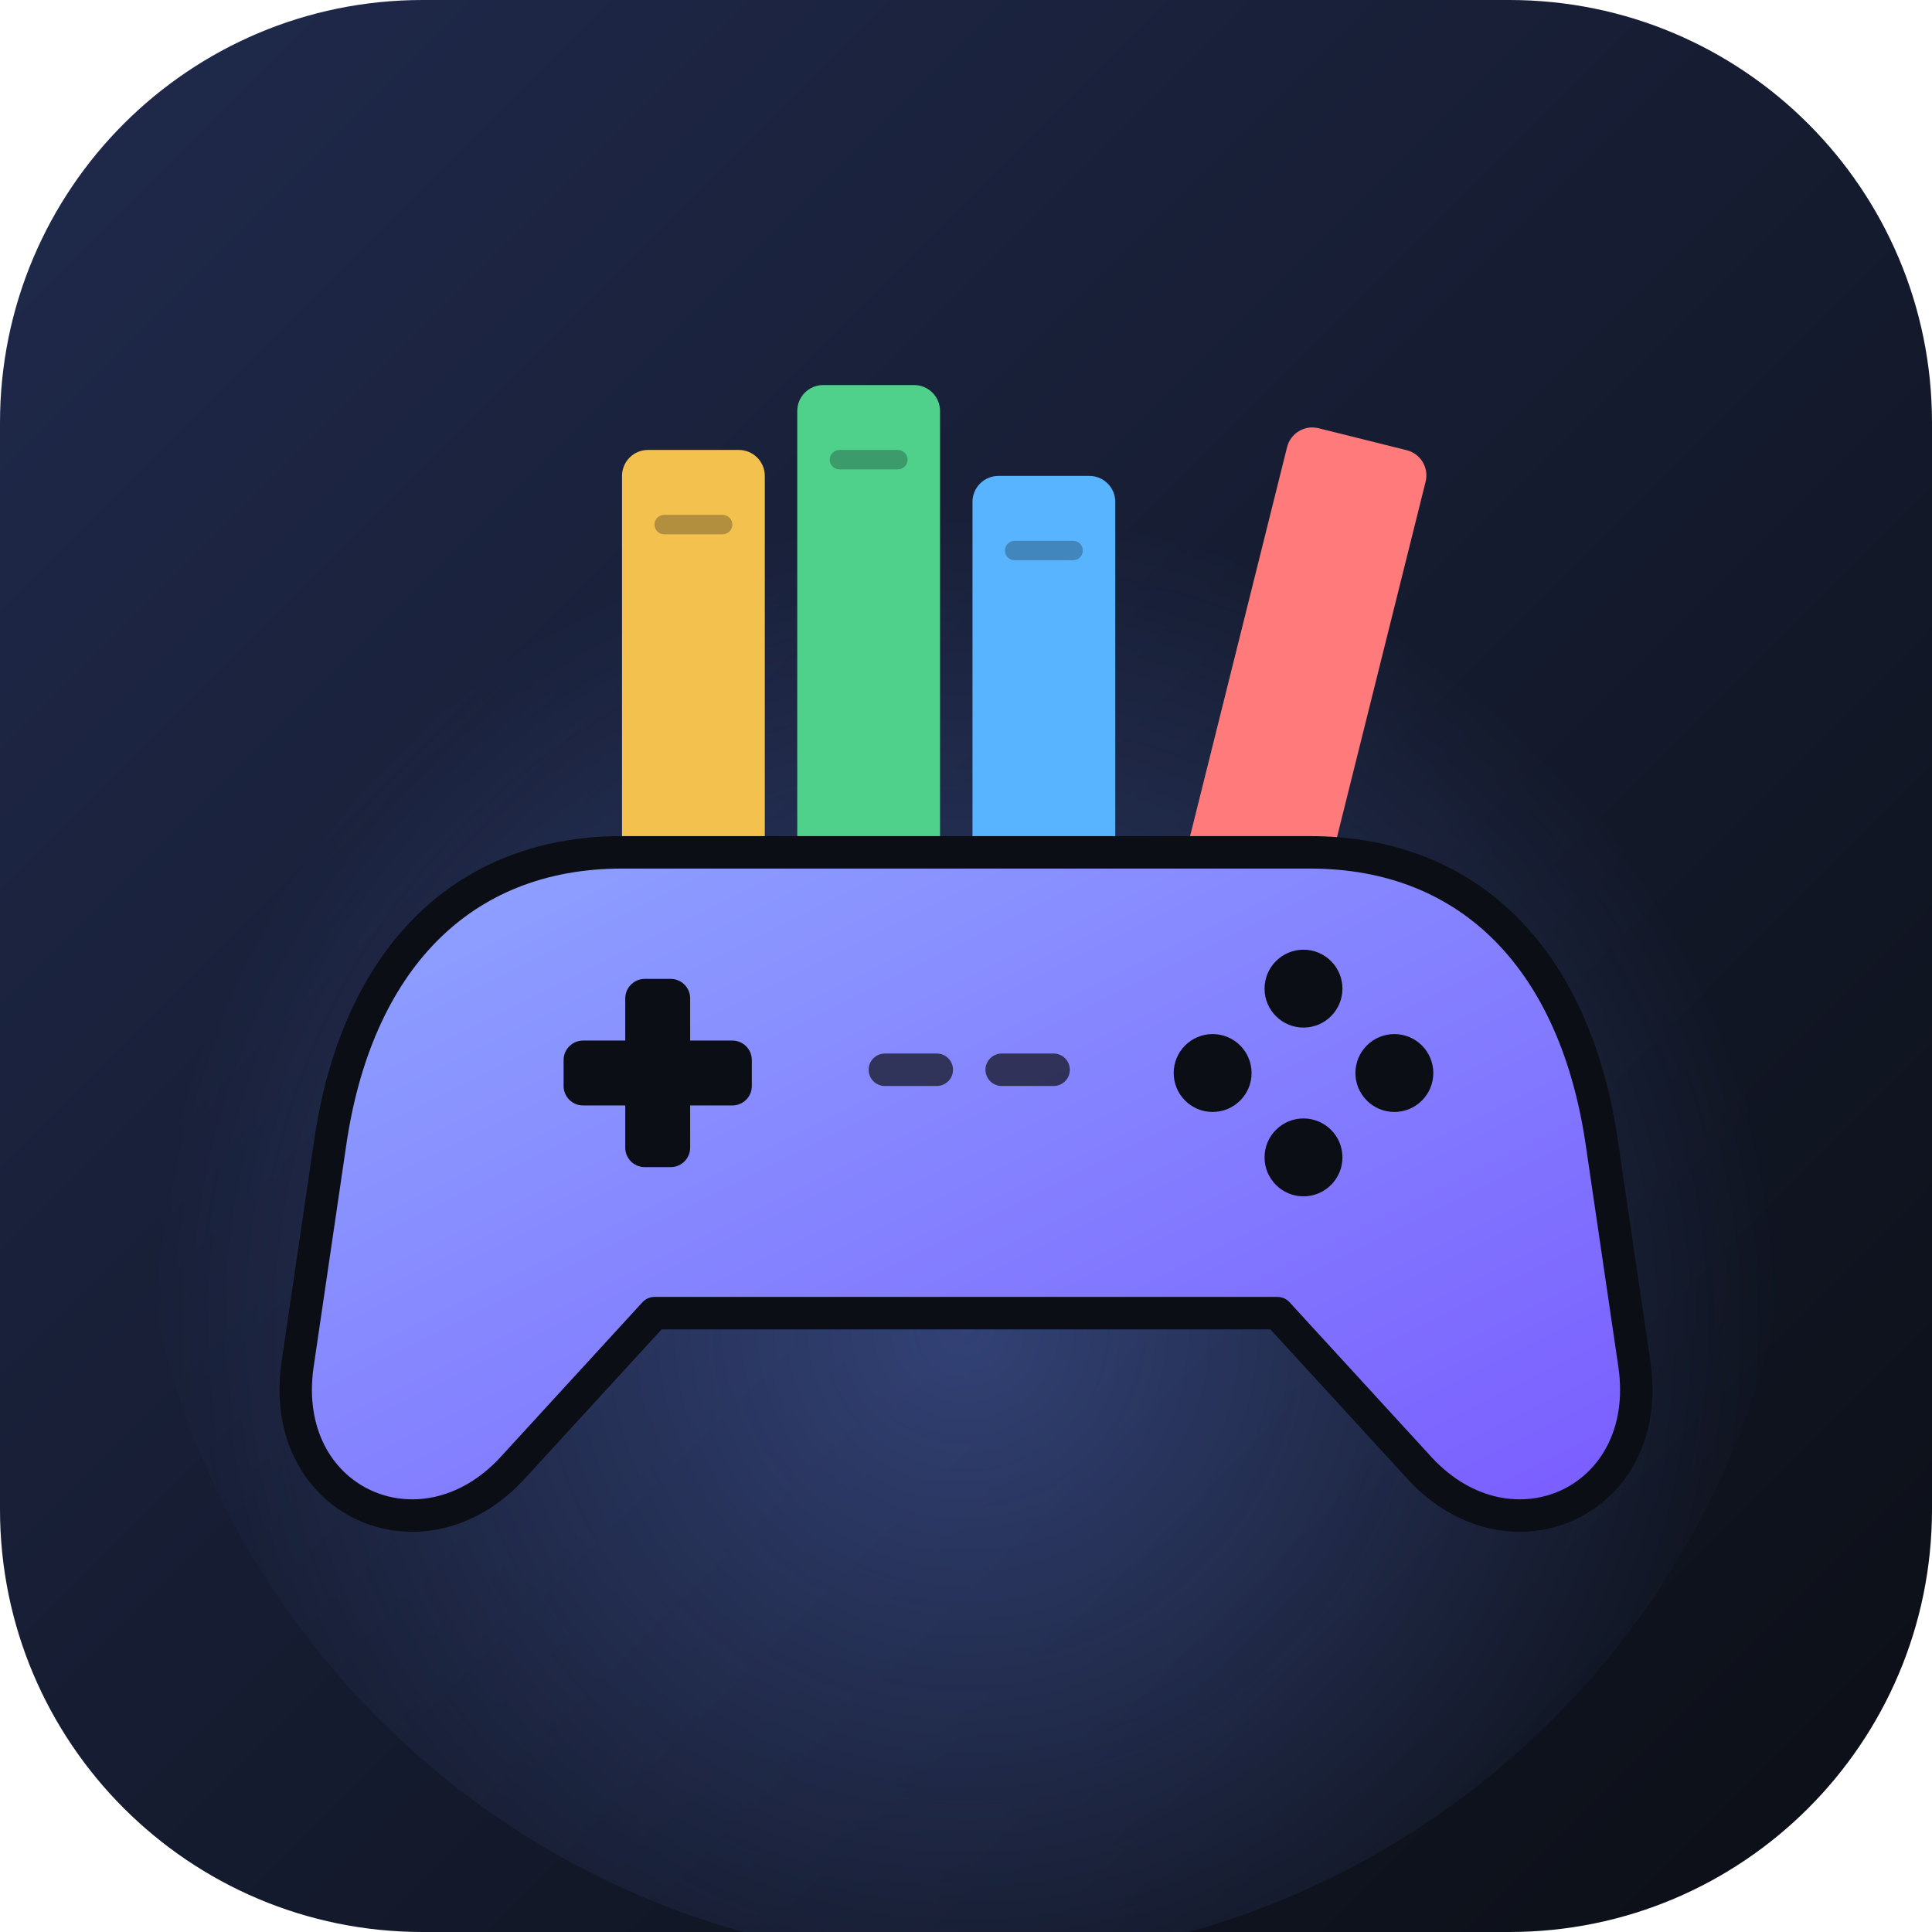
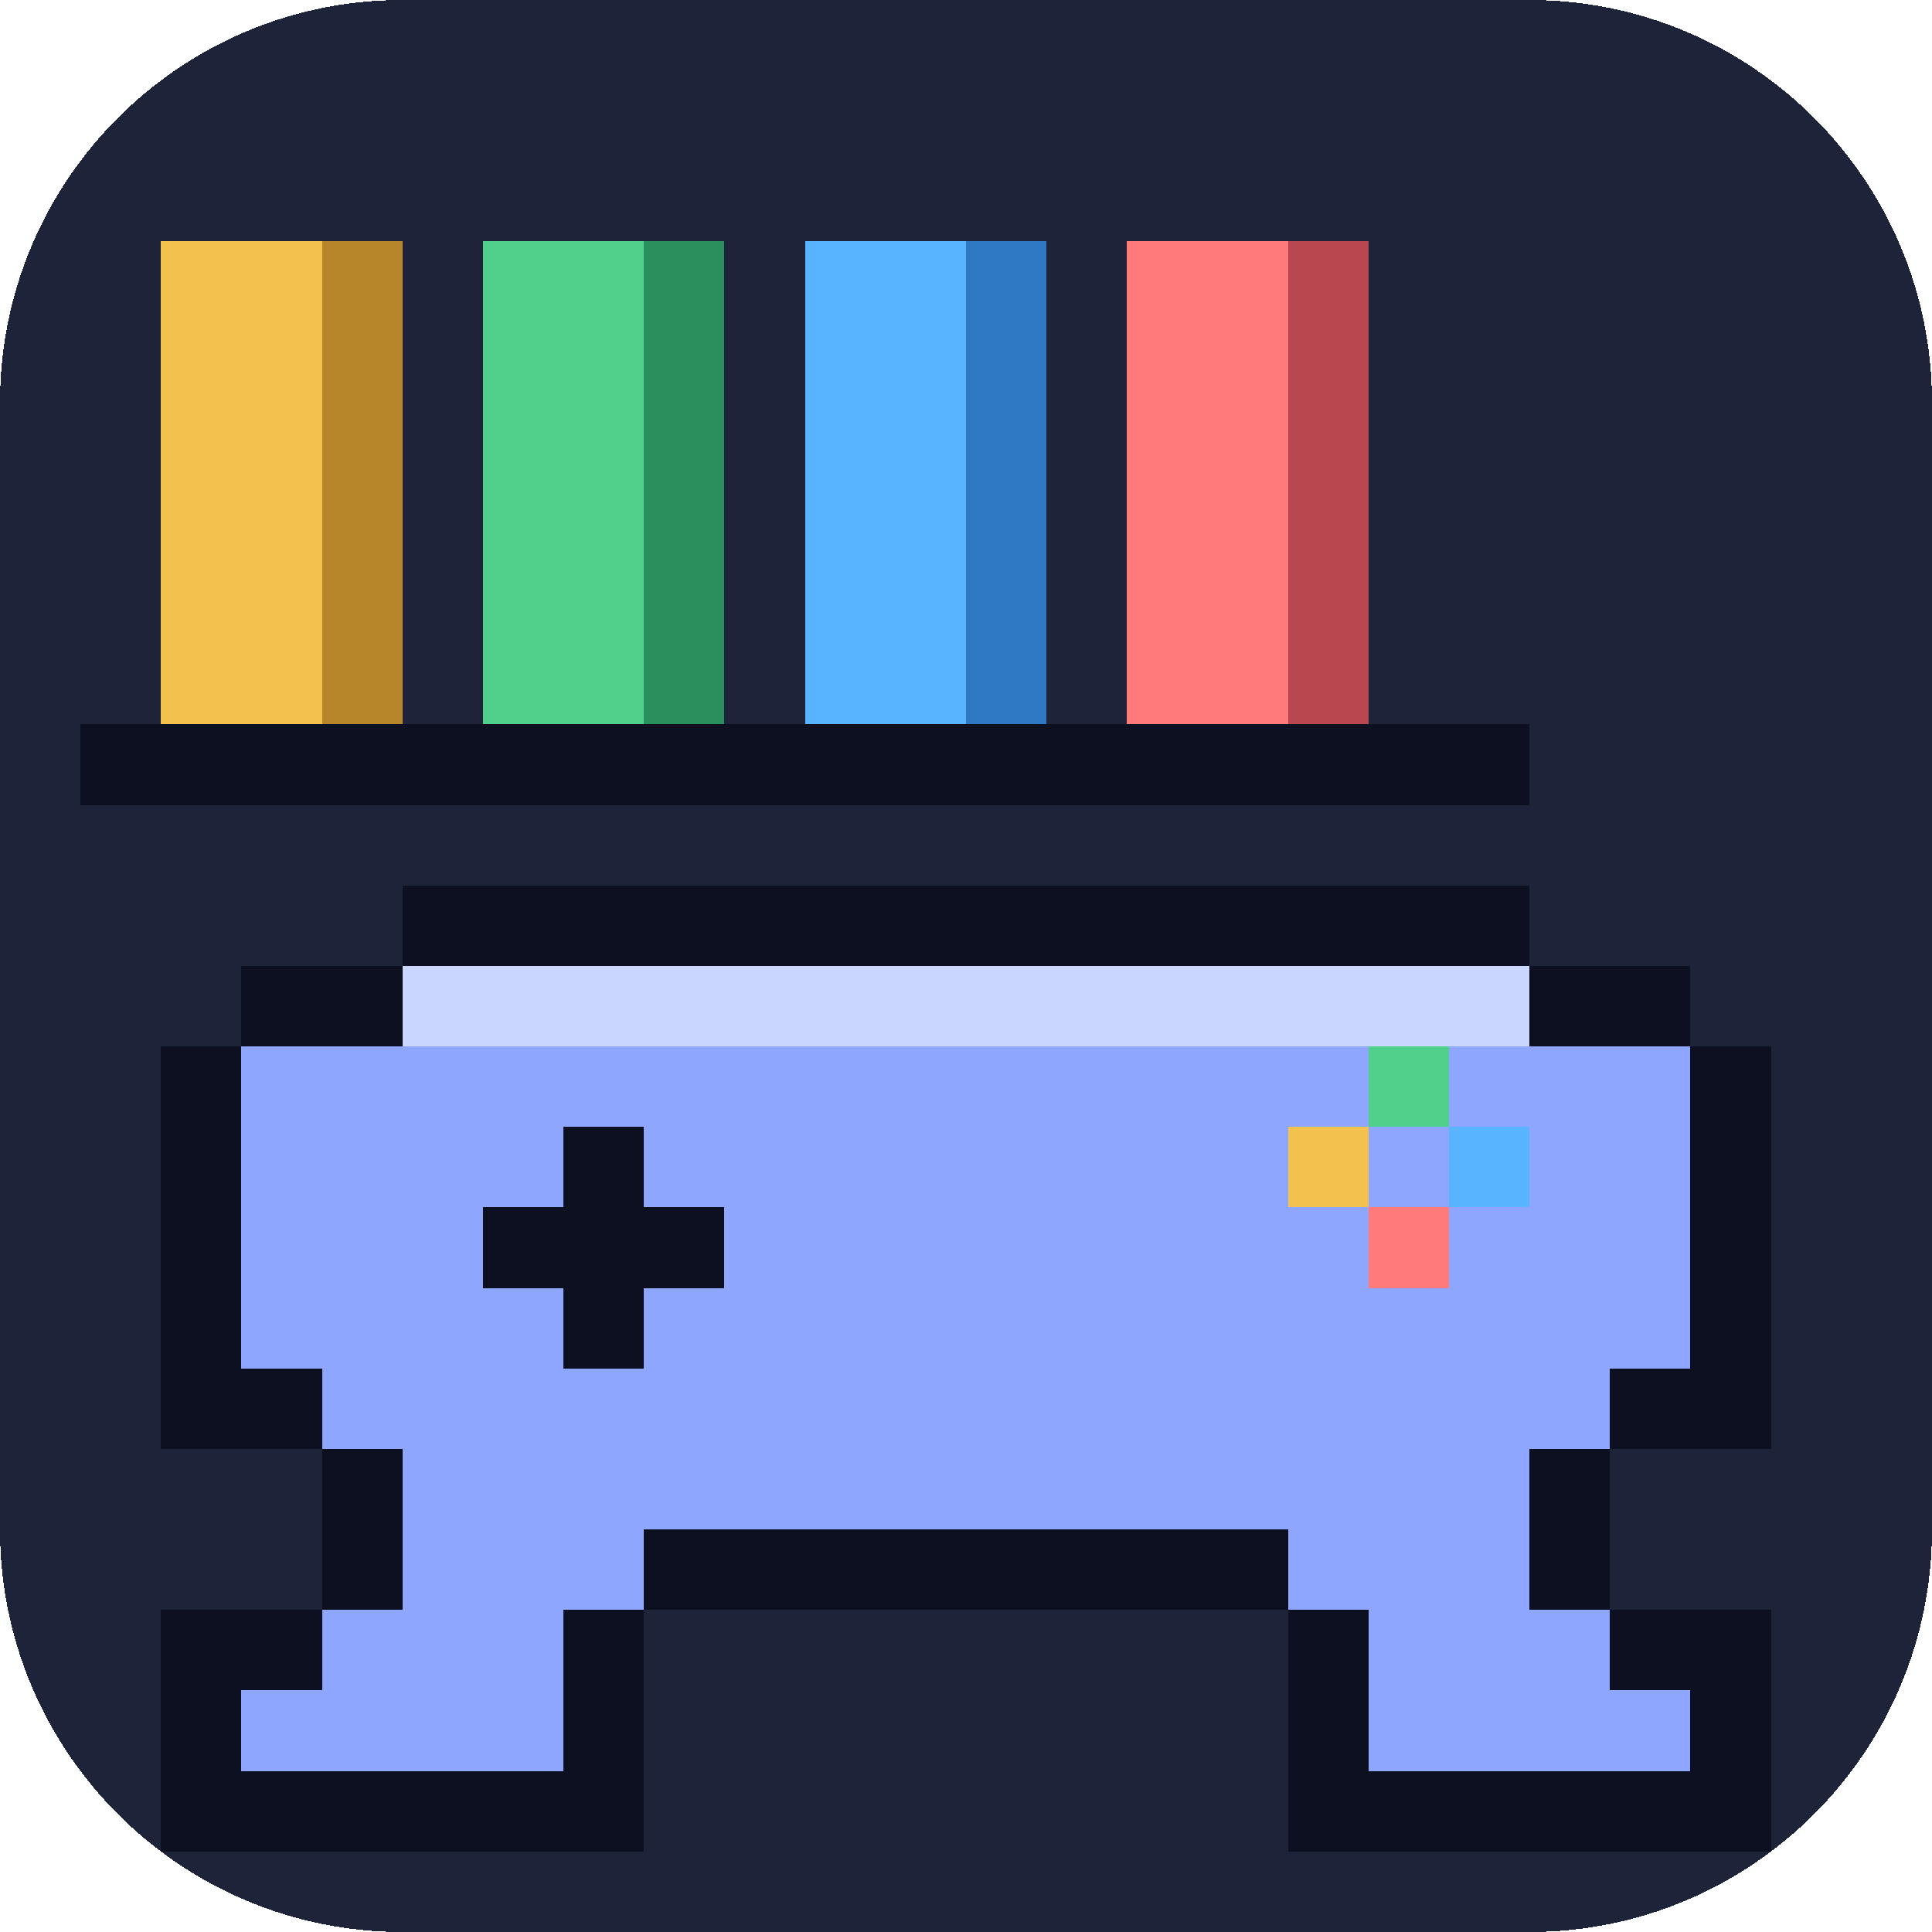
- <svg xmlns="http://www.w3.org/2000/svg" viewBox="0 0 512 512">
-   <defs>
-     <linearGradient id="bg" x1="0" y1="0" x2="1" y2="1">
-       <stop offset="0" stop-color="#202a4d" />
-       <stop offset="1" stop-color="#0b0e14" />
-     </linearGradient>
-     <linearGradient id="pad" x1="0" y1="0" x2="1" y2="1">
-       <stop offset="0" stop-color="#8fa6ff" />
-       <stop offset="1" stop-color="#7a5cff" />
-     </linearGradient>
-     <radialGradient id="glow" cx="0.5" cy="0.62" r="0.5">
-       <stop offset="0" stop-color="#6c8cff" stop-opacity=".35" />
-       <stop offset="1" stop-color="#6c8cff" stop-opacity="0" />
-     </radialGradient>
-   </defs>
-   <rect width="512" height="512" rx="112" fill="url(#bg)" />
-   <clipPath id="c">
-     <rect width="512" height="512" rx="112" />
-   </clipPath>
-   <circle cx="256" cy="300" r="220" fill="url(#glow)" clip-path="url(#c)" />
-   <g transform="translate(256 262) scale(.86) translate(-256 -270)">
-     <g>
-       <rect x="150" y="104" width="44" height="150" rx="8" fill="#f2c14e" />
-       <rect x="204" y="84" width="44" height="170" rx="8" fill="#4fd18b" />
-       <rect x="258" y="112" width="44" height="142" rx="8" fill="#58b4ff" />
-       <rect x="318" y="96" width="44" height="164" rx="8" fill="#ff7a7a" transform="rotate(14 340 254)" />
-       <g fill="#0b0e14" opacity=".28">
-         <rect x="160" y="124" width="24" height="6" rx="3" />
-         <rect x="214" y="104" width="24" height="6" rx="3" />
-         <rect x="268" y="132" width="24" height="6" rx="3" />
-       </g>
-     </g>
-     <g>
-       <path fill="url(#pad)" stroke="#0b0e14" stroke-width="10" stroke-linejoin="round" d="M150 228 H362 C412 228 444 262 452 318 L462 386 C468 428 424 448 396 418 L352 370 H160 L116 418 C88 448 44 428 50 386 L60 318 C68 262 100 228 150 228 Z" />
-       <g fill="#0b0e14">
-         <rect x="132" y="286" width="58" height="20" rx="6" />
-         <rect x="151" y="267" width="20" height="58" rx="6" />
-         <circle cx="360" cy="270" r="12" />
-         <circle cx="388" cy="296" r="12" />
-         <circle cx="332" cy="296" r="12" />
-         <circle cx="360" cy="322" r="12" />
-         <rect x="226" y="290" width="26" height="10" rx="5" opacity=".7" />
-         <rect x="262" y="290" width="26" height="10" rx="5" opacity=".7" />
-       </g>
-     </g>
-   </g>
+ <svg xmlns="http://www.w3.org/2000/svg" viewBox="0 0 24 24" shape-rendering="crispEdges">
+   <rect width="24" height="24" rx="5" fill="#1d2439" />
+   <rect x="2" y="3" width="1" height="1" fill="#f2c14e" />
+   <rect x="3" y="3" width="1" height="1" fill="#f2c14e" />
+   <rect x="4" y="3" width="1" height="1" fill="#b8862a" />
+   <rect x="6" y="3" width="1" height="1" fill="#4fd18b" />
+   <rect x="7" y="3" width="1" height="1" fill="#4fd18b" />
+   <rect x="8" y="3" width="1" height="1" fill="#2a8f5c" />
+   <rect x="10" y="3" width="1" height="1" fill="#58b4ff" />
+   <rect x="11" y="3" width="1" height="1" fill="#58b4ff" />
+   <rect x="12" y="3" width="1" height="1" fill="#2f78c2" />
+   <rect x="14" y="3" width="1" height="1" fill="#ff7a7a" />
+   <rect x="15" y="3" width="1" height="1" fill="#ff7a7a" />
+   <rect x="16" y="3" width="1" height="1" fill="#b8474f" />
+   <rect x="2" y="4" width="1" height="1" fill="#f2c14e" />
+   <rect x="3" y="4" width="1" height="1" fill="#f2c14e" />
+   <rect x="4" y="4" width="1" height="1" fill="#b8862a" />
+   <rect x="6" y="4" width="1" height="1" fill="#4fd18b" />
+   <rect x="7" y="4" width="1" height="1" fill="#4fd18b" />
+   <rect x="8" y="4" width="1" height="1" fill="#2a8f5c" />
+   <rect x="10" y="4" width="1" height="1" fill="#58b4ff" />
+   <rect x="11" y="4" width="1" height="1" fill="#58b4ff" />
+   <rect x="12" y="4" width="1" height="1" fill="#2f78c2" />
+   <rect x="14" y="4" width="1" height="1" fill="#ff7a7a" />
+   <rect x="15" y="4" width="1" height="1" fill="#ff7a7a" />
+   <rect x="16" y="4" width="1" height="1" fill="#b8474f" />
+   <rect x="2" y="5" width="1" height="1" fill="#f2c14e" />
+   <rect x="3" y="5" width="1" height="1" fill="#f2c14e" />
+   <rect x="4" y="5" width="1" height="1" fill="#b8862a" />
+   <rect x="6" y="5" width="1" height="1" fill="#4fd18b" />
+   <rect x="7" y="5" width="1" height="1" fill="#4fd18b" />
+   <rect x="8" y="5" width="1" height="1" fill="#2a8f5c" />
+   <rect x="10" y="5" width="1" height="1" fill="#58b4ff" />
+   <rect x="11" y="5" width="1" height="1" fill="#58b4ff" />
+   <rect x="12" y="5" width="1" height="1" fill="#2f78c2" />
+   <rect x="14" y="5" width="1" height="1" fill="#ff7a7a" />
+   <rect x="15" y="5" width="1" height="1" fill="#ff7a7a" />
+   <rect x="16" y="5" width="1" height="1" fill="#b8474f" />
+   <rect x="2" y="6" width="1" height="1" fill="#f2c14e" />
+   <rect x="3" y="6" width="1" height="1" fill="#f2c14e" />
+   <rect x="4" y="6" width="1" height="1" fill="#b8862a" />
+   <rect x="6" y="6" width="1" height="1" fill="#4fd18b" />
+   <rect x="7" y="6" width="1" height="1" fill="#4fd18b" />
+   <rect x="8" y="6" width="1" height="1" fill="#2a8f5c" />
+   <rect x="10" y="6" width="1" height="1" fill="#58b4ff" />
+   <rect x="11" y="6" width="1" height="1" fill="#58b4ff" />
+   <rect x="12" y="6" width="1" height="1" fill="#2f78c2" />
+   <rect x="14" y="6" width="1" height="1" fill="#ff7a7a" />
+   <rect x="15" y="6" width="1" height="1" fill="#ff7a7a" />
+   <rect x="16" y="6" width="1" height="1" fill="#b8474f" />
+   <rect x="2" y="7" width="1" height="1" fill="#f2c14e" />
+   <rect x="3" y="7" width="1" height="1" fill="#f2c14e" />
+   <rect x="4" y="7" width="1" height="1" fill="#b8862a" />
+   <rect x="6" y="7" width="1" height="1" fill="#4fd18b" />
+   <rect x="7" y="7" width="1" height="1" fill="#4fd18b" />
+   <rect x="8" y="7" width="1" height="1" fill="#2a8f5c" />
+   <rect x="10" y="7" width="1" height="1" fill="#58b4ff" />
+   <rect x="11" y="7" width="1" height="1" fill="#58b4ff" />
+   <rect x="12" y="7" width="1" height="1" fill="#2f78c2" />
+   <rect x="14" y="7" width="1" height="1" fill="#ff7a7a" />
+   <rect x="15" y="7" width="1" height="1" fill="#ff7a7a" />
+   <rect x="16" y="7" width="1" height="1" fill="#b8474f" />
+   <rect x="2" y="8" width="1" height="1" fill="#f2c14e" />
+   <rect x="3" y="8" width="1" height="1" fill="#f2c14e" />
+   <rect x="4" y="8" width="1" height="1" fill="#b8862a" />
+   <rect x="6" y="8" width="1" height="1" fill="#4fd18b" />
+   <rect x="7" y="8" width="1" height="1" fill="#4fd18b" />
+   <rect x="8" y="8" width="1" height="1" fill="#2a8f5c" />
+   <rect x="10" y="8" width="1" height="1" fill="#58b4ff" />
+   <rect x="11" y="8" width="1" height="1" fill="#58b4ff" />
+   <rect x="12" y="8" width="1" height="1" fill="#2f78c2" />
+   <rect x="14" y="8" width="1" height="1" fill="#ff7a7a" />
+   <rect x="15" y="8" width="1" height="1" fill="#ff7a7a" />
+   <rect x="16" y="8" width="1" height="1" fill="#b8474f" />
+   <rect x="1" y="9" width="1" height="1" fill="#0d1020" />
+   <rect x="2" y="9" width="1" height="1" fill="#0d1020" />
+   <rect x="3" y="9" width="1" height="1" fill="#0d1020" />
+   <rect x="4" y="9" width="1" height="1" fill="#0d1020" />
+   <rect x="5" y="9" width="1" height="1" fill="#0d1020" />
+   <rect x="6" y="9" width="1" height="1" fill="#0d1020" />
+   <rect x="7" y="9" width="1" height="1" fill="#0d1020" />
+   <rect x="8" y="9" width="1" height="1" fill="#0d1020" />
+   <rect x="9" y="9" width="1" height="1" fill="#0d1020" />
+   <rect x="10" y="9" width="1" height="1" fill="#0d1020" />
+   <rect x="11" y="9" width="1" height="1" fill="#0d1020" />
+   <rect x="12" y="9" width="1" height="1" fill="#0d1020" />
+   <rect x="13" y="9" width="1" height="1" fill="#0d1020" />
+   <rect x="14" y="9" width="1" height="1" fill="#0d1020" />
+   <rect x="15" y="9" width="1" height="1" fill="#0d1020" />
+   <rect x="16" y="9" width="1" height="1" fill="#0d1020" />
+   <rect x="17" y="9" width="1" height="1" fill="#0d1020" />
+   <rect x="18" y="9" width="1" height="1" fill="#0d1020" />
+   <rect x="5" y="11" width="1" height="1" fill="#0d1020" />
+   <rect x="6" y="11" width="1" height="1" fill="#0d1020" />
+   <rect x="7" y="11" width="1" height="1" fill="#0d1020" />
+   <rect x="8" y="11" width="1" height="1" fill="#0d1020" />
+   <rect x="9" y="11" width="1" height="1" fill="#0d1020" />
+   <rect x="10" y="11" width="1" height="1" fill="#0d1020" />
+   <rect x="11" y="11" width="1" height="1" fill="#0d1020" />
+   <rect x="12" y="11" width="1" height="1" fill="#0d1020" />
+   <rect x="13" y="11" width="1" height="1" fill="#0d1020" />
+   <rect x="14" y="11" width="1" height="1" fill="#0d1020" />
+   <rect x="15" y="11" width="1" height="1" fill="#0d1020" />
+   <rect x="16" y="11" width="1" height="1" fill="#0d1020" />
+   <rect x="17" y="11" width="1" height="1" fill="#0d1020" />
+   <rect x="18" y="11" width="1" height="1" fill="#0d1020" />
+   <rect x="3" y="12" width="1" height="1" fill="#0d1020" />
+   <rect x="4" y="12" width="1" height="1" fill="#0d1020" />
+   <rect x="5" y="12" width="1" height="1" fill="#c9d6ff" />
+   <rect x="6" y="12" width="1" height="1" fill="#c9d6ff" />
+   <rect x="7" y="12" width="1" height="1" fill="#c9d6ff" />
+   <rect x="8" y="12" width="1" height="1" fill="#c9d6ff" />
+   <rect x="9" y="12" width="1" height="1" fill="#c9d6ff" />
+   <rect x="10" y="12" width="1" height="1" fill="#c9d6ff" />
+   <rect x="11" y="12" width="1" height="1" fill="#c9d6ff" />
+   <rect x="12" y="12" width="1" height="1" fill="#c9d6ff" />
+   <rect x="13" y="12" width="1" height="1" fill="#c9d6ff" />
+   <rect x="14" y="12" width="1" height="1" fill="#c9d6ff" />
+   <rect x="15" y="12" width="1" height="1" fill="#c9d6ff" />
+   <rect x="16" y="12" width="1" height="1" fill="#c9d6ff" />
+   <rect x="17" y="12" width="1" height="1" fill="#c9d6ff" />
+   <rect x="18" y="12" width="1" height="1" fill="#c9d6ff" />
+   <rect x="19" y="12" width="1" height="1" fill="#0d1020" />
+   <rect x="20" y="12" width="1" height="1" fill="#0d1020" />
+   <rect x="2" y="13" width="1" height="1" fill="#0d1020" />
+   <rect x="3" y="13" width="1" height="1" fill="#8fa6ff" />
+   <rect x="4" y="13" width="1" height="1" fill="#8fa6ff" />
+   <rect x="5" y="13" width="1" height="1" fill="#8fa6ff" />
+   <rect x="6" y="13" width="1" height="1" fill="#8fa6ff" />
+   <rect x="7" y="13" width="1" height="1" fill="#8fa6ff" />
+   <rect x="8" y="13" width="1" height="1" fill="#8fa6ff" />
+   <rect x="9" y="13" width="1" height="1" fill="#8fa6ff" />
+   <rect x="10" y="13" width="1" height="1" fill="#8fa6ff" />
+   <rect x="11" y="13" width="1" height="1" fill="#8fa6ff" />
+   <rect x="12" y="13" width="1" height="1" fill="#8fa6ff" />
+   <rect x="13" y="13" width="1" height="1" fill="#8fa6ff" />
+   <rect x="14" y="13" width="1" height="1" fill="#8fa6ff" />
+   <rect x="15" y="13" width="1" height="1" fill="#8fa6ff" />
+   <rect x="16" y="13" width="1" height="1" fill="#8fa6ff" />
+   <rect x="17" y="13" width="1" height="1" fill="#4fd18b" />
+   <rect x="18" y="13" width="1" height="1" fill="#8fa6ff" />
+   <rect x="19" y="13" width="1" height="1" fill="#8fa6ff" />
+   <rect x="20" y="13" width="1" height="1" fill="#8fa6ff" />
+   <rect x="21" y="13" width="1" height="1" fill="#0d1020" />
+   <rect x="2" y="14" width="1" height="1" fill="#0d1020" />
+   <rect x="3" y="14" width="1" height="1" fill="#8fa6ff" />
+   <rect x="4" y="14" width="1" height="1" fill="#8fa6ff" />
+   <rect x="5" y="14" width="1" height="1" fill="#8fa6ff" />
+   <rect x="6" y="14" width="1" height="1" fill="#8fa6ff" />
+   <rect x="7" y="14" width="1" height="1" fill="#0d1020" />
+   <rect x="8" y="14" width="1" height="1" fill="#8fa6ff" />
+   <rect x="9" y="14" width="1" height="1" fill="#8fa6ff" />
+   <rect x="10" y="14" width="1" height="1" fill="#8fa6ff" />
+   <rect x="11" y="14" width="1" height="1" fill="#8fa6ff" />
+   <rect x="12" y="14" width="1" height="1" fill="#8fa6ff" />
+   <rect x="13" y="14" width="1" height="1" fill="#8fa6ff" />
+   <rect x="14" y="14" width="1" height="1" fill="#8fa6ff" />
+   <rect x="15" y="14" width="1" height="1" fill="#8fa6ff" />
+   <rect x="16" y="14" width="1" height="1" fill="#f2c14e" />
+   <rect x="17" y="14" width="1" height="1" fill="#8fa6ff" />
+   <rect x="18" y="14" width="1" height="1" fill="#58b4ff" />
+   <rect x="19" y="14" width="1" height="1" fill="#8fa6ff" />
+   <rect x="20" y="14" width="1" height="1" fill="#8fa6ff" />
+   <rect x="21" y="14" width="1" height="1" fill="#0d1020" />
+   <rect x="2" y="15" width="1" height="1" fill="#0d1020" />
+   <rect x="3" y="15" width="1" height="1" fill="#8fa6ff" />
+   <rect x="4" y="15" width="1" height="1" fill="#8fa6ff" />
+   <rect x="5" y="15" width="1" height="1" fill="#8fa6ff" />
+   <rect x="6" y="15" width="1" height="1" fill="#0d1020" />
+   <rect x="7" y="15" width="1" height="1" fill="#0d1020" />
+   <rect x="8" y="15" width="1" height="1" fill="#0d1020" />
+   <rect x="9" y="15" width="1" height="1" fill="#8fa6ff" />
+   <rect x="10" y="15" width="1" height="1" fill="#8fa6ff" />
+   <rect x="11" y="15" width="1" height="1" fill="#8fa6ff" />
+   <rect x="12" y="15" width="1" height="1" fill="#8fa6ff" />
+   <rect x="13" y="15" width="1" height="1" fill="#8fa6ff" />
+   <rect x="14" y="15" width="1" height="1" fill="#8fa6ff" />
+   <rect x="15" y="15" width="1" height="1" fill="#8fa6ff" />
+   <rect x="16" y="15" width="1" height="1" fill="#8fa6ff" />
+   <rect x="17" y="15" width="1" height="1" fill="#ff7a7a" />
+   <rect x="18" y="15" width="1" height="1" fill="#8fa6ff" />
+   <rect x="19" y="15" width="1" height="1" fill="#8fa6ff" />
+   <rect x="20" y="15" width="1" height="1" fill="#8fa6ff" />
+   <rect x="21" y="15" width="1" height="1" fill="#0d1020" />
+   <rect x="2" y="16" width="1" height="1" fill="#0d1020" />
+   <rect x="3" y="16" width="1" height="1" fill="#8fa6ff" />
+   <rect x="4" y="16" width="1" height="1" fill="#8fa6ff" />
+   <rect x="5" y="16" width="1" height="1" fill="#8fa6ff" />
+   <rect x="6" y="16" width="1" height="1" fill="#8fa6ff" />
+   <rect x="7" y="16" width="1" height="1" fill="#0d1020" />
+   <rect x="8" y="16" width="1" height="1" fill="#8fa6ff" />
+   <rect x="9" y="16" width="1" height="1" fill="#8fa6ff" />
+   <rect x="10" y="16" width="1" height="1" fill="#8fa6ff" />
+   <rect x="11" y="16" width="1" height="1" fill="#8fa6ff" />
+   <rect x="12" y="16" width="1" height="1" fill="#8fa6ff" />
+   <rect x="13" y="16" width="1" height="1" fill="#8fa6ff" />
+   <rect x="14" y="16" width="1" height="1" fill="#8fa6ff" />
+   <rect x="15" y="16" width="1" height="1" fill="#8fa6ff" />
+   <rect x="16" y="16" width="1" height="1" fill="#8fa6ff" />
+   <rect x="17" y="16" width="1" height="1" fill="#8fa6ff" />
+   <rect x="18" y="16" width="1" height="1" fill="#8fa6ff" />
+   <rect x="19" y="16" width="1" height="1" fill="#8fa6ff" />
+   <rect x="20" y="16" width="1" height="1" fill="#8fa6ff" />
+   <rect x="21" y="16" width="1" height="1" fill="#0d1020" />
+   <rect x="2" y="17" width="1" height="1" fill="#0d1020" />
+   <rect x="3" y="17" width="1" height="1" fill="#0d1020" />
+   <rect x="4" y="17" width="1" height="1" fill="#8fa6ff" />
+   <rect x="5" y="17" width="1" height="1" fill="#8fa6ff" />
+   <rect x="6" y="17" width="1" height="1" fill="#8fa6ff" />
+   <rect x="7" y="17" width="1" height="1" fill="#8fa6ff" />
+   <rect x="8" y="17" width="1" height="1" fill="#8fa6ff" />
+   <rect x="9" y="17" width="1" height="1" fill="#8fa6ff" />
+   <rect x="10" y="17" width="1" height="1" fill="#8fa6ff" />
+   <rect x="11" y="17" width="1" height="1" fill="#8fa6ff" />
+   <rect x="12" y="17" width="1" height="1" fill="#8fa6ff" />
+   <rect x="13" y="17" width="1" height="1" fill="#8fa6ff" />
+   <rect x="14" y="17" width="1" height="1" fill="#8fa6ff" />
+   <rect x="15" y="17" width="1" height="1" fill="#8fa6ff" />
+   <rect x="16" y="17" width="1" height="1" fill="#8fa6ff" />
+   <rect x="17" y="17" width="1" height="1" fill="#8fa6ff" />
+   <rect x="18" y="17" width="1" height="1" fill="#8fa6ff" />
+   <rect x="19" y="17" width="1" height="1" fill="#8fa6ff" />
+   <rect x="20" y="17" width="1" height="1" fill="#0d1020" />
+   <rect x="21" y="17" width="1" height="1" fill="#0d1020" />
+   <rect x="4" y="18" width="1" height="1" fill="#0d1020" />
+   <rect x="5" y="18" width="1" height="1" fill="#8fa6ff" />
+   <rect x="6" y="18" width="1" height="1" fill="#8fa6ff" />
+   <rect x="7" y="18" width="1" height="1" fill="#8fa6ff" />
+   <rect x="8" y="18" width="1" height="1" fill="#8fa6ff" />
+   <rect x="9" y="18" width="1" height="1" fill="#8fa6ff" />
+   <rect x="10" y="18" width="1" height="1" fill="#8fa6ff" />
+   <rect x="11" y="18" width="1" height="1" fill="#8fa6ff" />
+   <rect x="12" y="18" width="1" height="1" fill="#8fa6ff" />
+   <rect x="13" y="18" width="1" height="1" fill="#8fa6ff" />
+   <rect x="14" y="18" width="1" height="1" fill="#8fa6ff" />
+   <rect x="15" y="18" width="1" height="1" fill="#8fa6ff" />
+   <rect x="16" y="18" width="1" height="1" fill="#8fa6ff" />
+   <rect x="17" y="18" width="1" height="1" fill="#8fa6ff" />
+   <rect x="18" y="18" width="1" height="1" fill="#8fa6ff" />
+   <rect x="19" y="18" width="1" height="1" fill="#0d1020" />
+   <rect x="4" y="19" width="1" height="1" fill="#0d1020" />
+   <rect x="5" y="19" width="1" height="1" fill="#8fa6ff" />
+   <rect x="6" y="19" width="1" height="1" fill="#8fa6ff" />
+   <rect x="7" y="19" width="1" height="1" fill="#8fa6ff" />
+   <rect x="8" y="19" width="1" height="1" fill="#0d1020" />
+   <rect x="9" y="19" width="1" height="1" fill="#0d1020" />
+   <rect x="10" y="19" width="1" height="1" fill="#0d1020" />
+   <rect x="11" y="19" width="1" height="1" fill="#0d1020" />
+   <rect x="12" y="19" width="1" height="1" fill="#0d1020" />
+   <rect x="13" y="19" width="1" height="1" fill="#0d1020" />
+   <rect x="14" y="19" width="1" height="1" fill="#0d1020" />
+   <rect x="15" y="19" width="1" height="1" fill="#0d1020" />
+   <rect x="16" y="19" width="1" height="1" fill="#8fa6ff" />
+   <rect x="17" y="19" width="1" height="1" fill="#8fa6ff" />
+   <rect x="18" y="19" width="1" height="1" fill="#8fa6ff" />
+   <rect x="19" y="19" width="1" height="1" fill="#0d1020" />
+   <rect x="2" y="20" width="1" height="1" fill="#0d1020" />
+   <rect x="3" y="20" width="1" height="1" fill="#0d1020" />
+   <rect x="4" y="20" width="1" height="1" fill="#8fa6ff" />
+   <rect x="5" y="20" width="1" height="1" fill="#8fa6ff" />
+   <rect x="6" y="20" width="1" height="1" fill="#8fa6ff" />
+   <rect x="7" y="20" width="1" height="1" fill="#0d1020" />
+   <rect x="16" y="20" width="1" height="1" fill="#0d1020" />
+   <rect x="17" y="20" width="1" height="1" fill="#8fa6ff" />
+   <rect x="18" y="20" width="1" height="1" fill="#8fa6ff" />
+   <rect x="19" y="20" width="1" height="1" fill="#8fa6ff" />
+   <rect x="20" y="20" width="1" height="1" fill="#0d1020" />
+   <rect x="21" y="20" width="1" height="1" fill="#0d1020" />
+   <rect x="2" y="21" width="1" height="1" fill="#0d1020" />
+   <rect x="3" y="21" width="1" height="1" fill="#8fa6ff" />
+   <rect x="4" y="21" width="1" height="1" fill="#8fa6ff" />
+   <rect x="5" y="21" width="1" height="1" fill="#8fa6ff" />
+   <rect x="6" y="21" width="1" height="1" fill="#8fa6ff" />
+   <rect x="7" y="21" width="1" height="1" fill="#0d1020" />
+   <rect x="16" y="21" width="1" height="1" fill="#0d1020" />
+   <rect x="17" y="21" width="1" height="1" fill="#8fa6ff" />
+   <rect x="18" y="21" width="1" height="1" fill="#8fa6ff" />
+   <rect x="19" y="21" width="1" height="1" fill="#8fa6ff" />
+   <rect x="20" y="21" width="1" height="1" fill="#8fa6ff" />
+   <rect x="21" y="21" width="1" height="1" fill="#0d1020" />
+   <rect x="2" y="22" width="1" height="1" fill="#0d1020" />
+   <rect x="3" y="22" width="1" height="1" fill="#0d1020" />
+   <rect x="4" y="22" width="1" height="1" fill="#0d1020" />
+   <rect x="5" y="22" width="1" height="1" fill="#0d1020" />
+   <rect x="6" y="22" width="1" height="1" fill="#0d1020" />
+   <rect x="7" y="22" width="1" height="1" fill="#0d1020" />
+   <rect x="16" y="22" width="1" height="1" fill="#0d1020" />
+   <rect x="17" y="22" width="1" height="1" fill="#0d1020" />
+   <rect x="18" y="22" width="1" height="1" fill="#0d1020" />
+   <rect x="19" y="22" width="1" height="1" fill="#0d1020" />
+   <rect x="20" y="22" width="1" height="1" fill="#0d1020" />
+   <rect x="21" y="22" width="1" height="1" fill="#0d1020" />
</svg>
